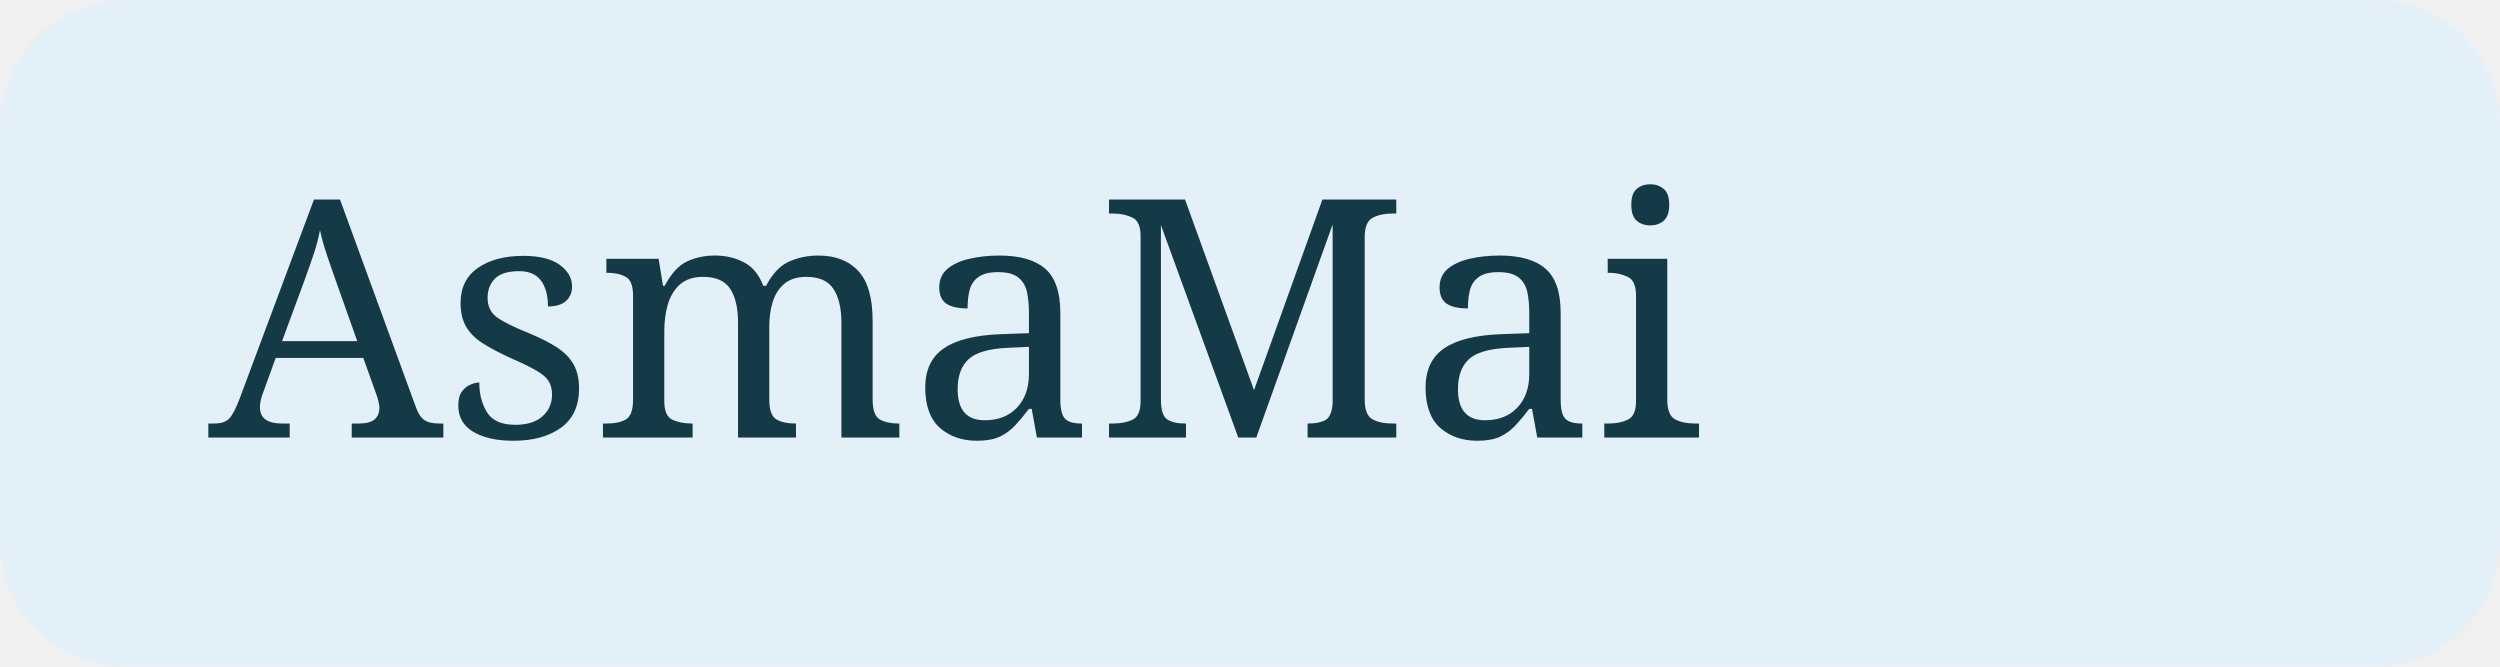
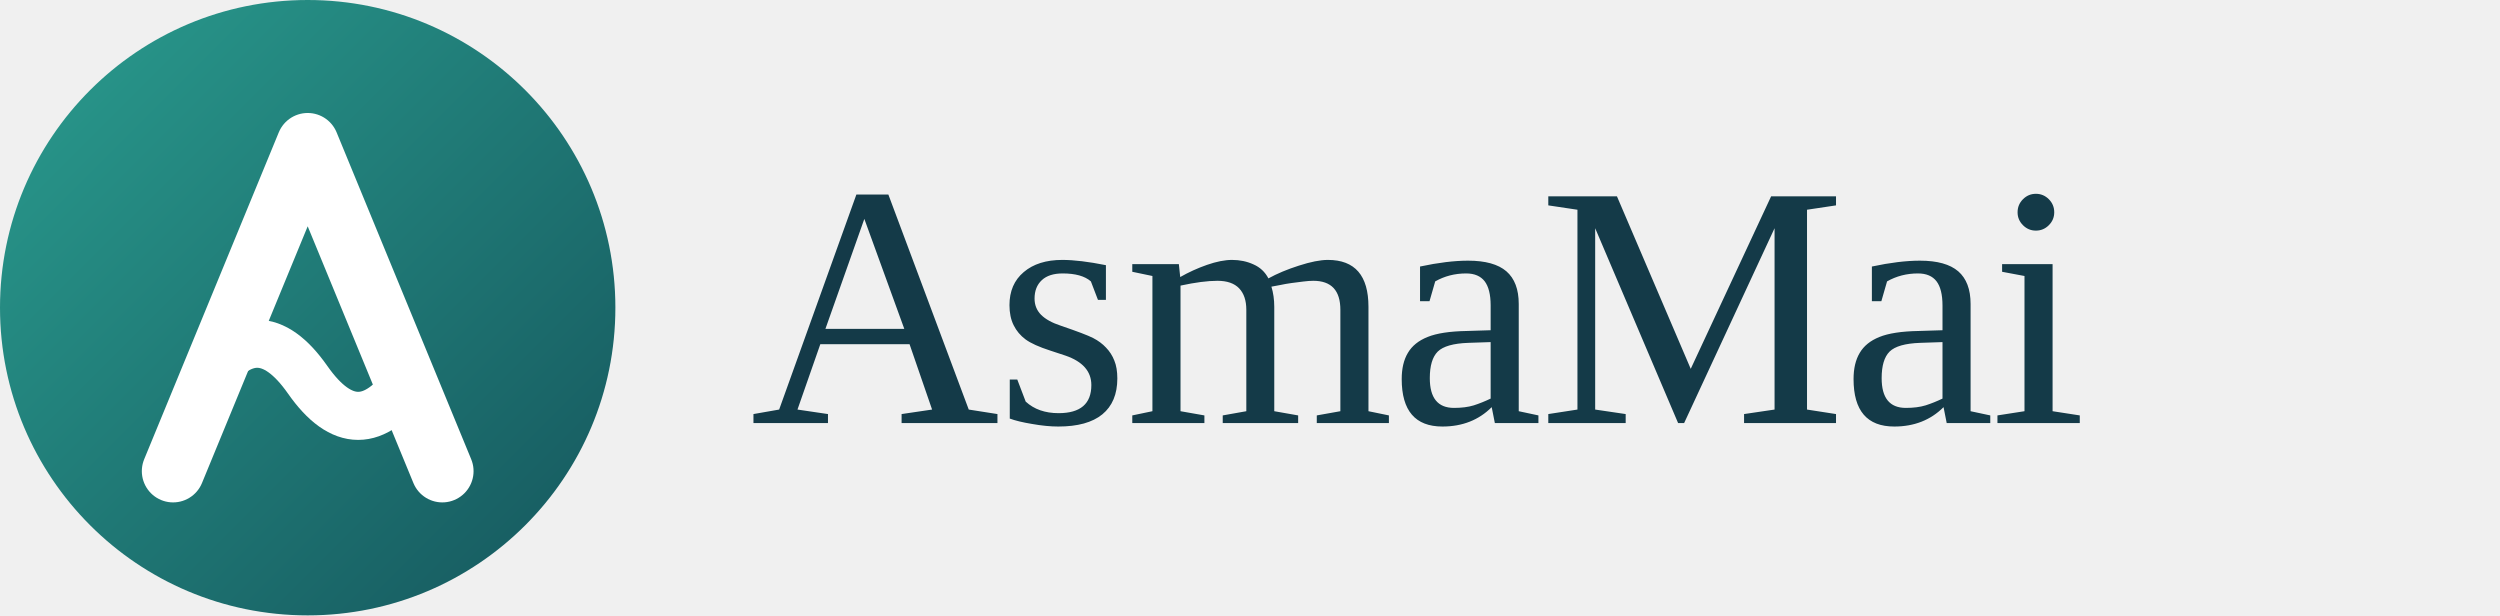
- <svg xmlns="http://www.w3.org/2000/svg" width="240" height="64" viewBox="0 0 240 64" role="img" aria-label="AsmaMai">
-   <rect width="240" height="64" rx="12" fill="#e4f0f7" />
-   <text x="20" y="42" font-family="Georgia, serif" font-size="32" fill="#143a48">AsmaMai</text>
+ <svg xmlns="http://www.w3.org/2000/svg" viewBox="0 0 260 64" width="260" height="64" role="img" aria-label="AsmaMai">
+   <defs>
+     <linearGradient id="g" x1="0" y1="0" x2="1" y2="1">
+       <stop offset="0" stop-color="#2a9d8f" />
+       <stop offset="1" stop-color="#15555c" />
+     </linearGradient>
+   </defs>
+   <g transform="translate(0 0)">
+     <circle cx="32" cy="32" r="32" fill="url(#g)" />
+     <path d="M18 49 L32 15 L46 49" fill="none" stroke="#ffffff" stroke-width="6.5" stroke-linecap="round" stroke-linejoin="round" />
+     <path d="M21.5 39.5 c3.5 -5 7 -5 10.5 0 s7 5 10.5 0" fill="none" stroke="#ffffff" stroke-width="5" stroke-linecap="round" />
+   </g>
+   <text x="78" y="44" font-family="Fraunces, Georgia, 'Times New Roman', serif" font-size="36" letter-spacing="-0.5" fill="#143a48">AsmaMai</text>
</svg>
